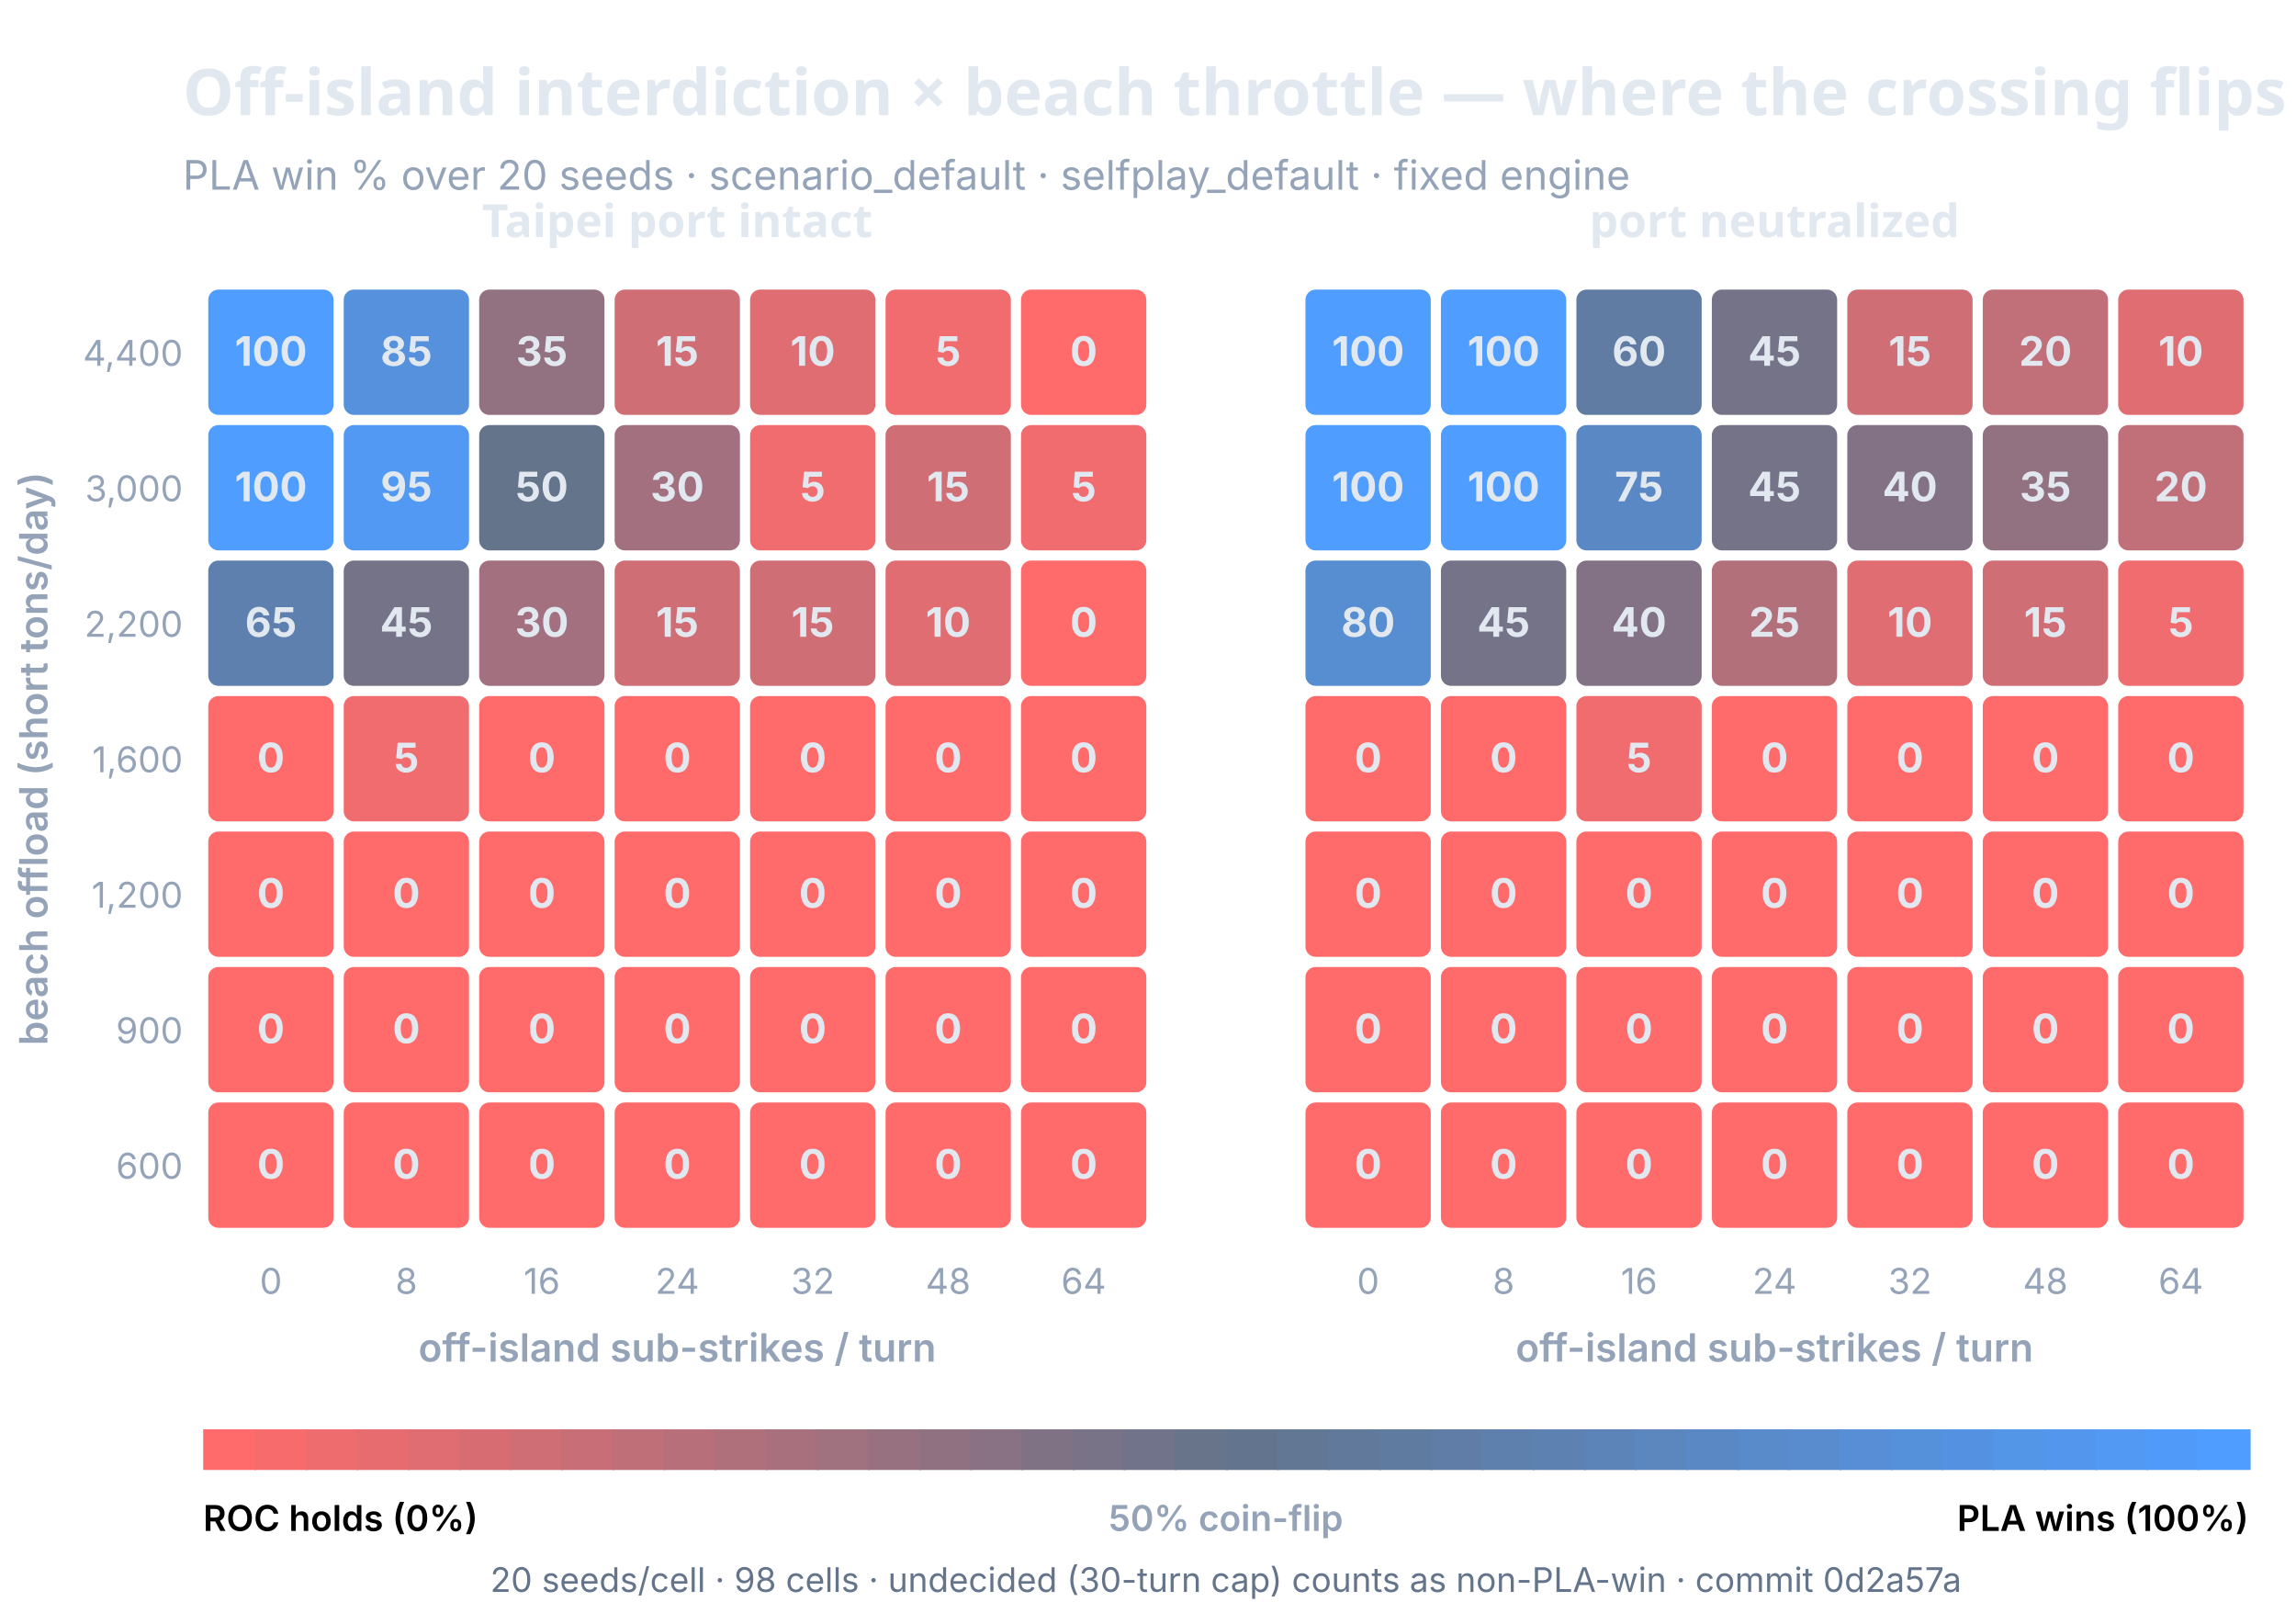
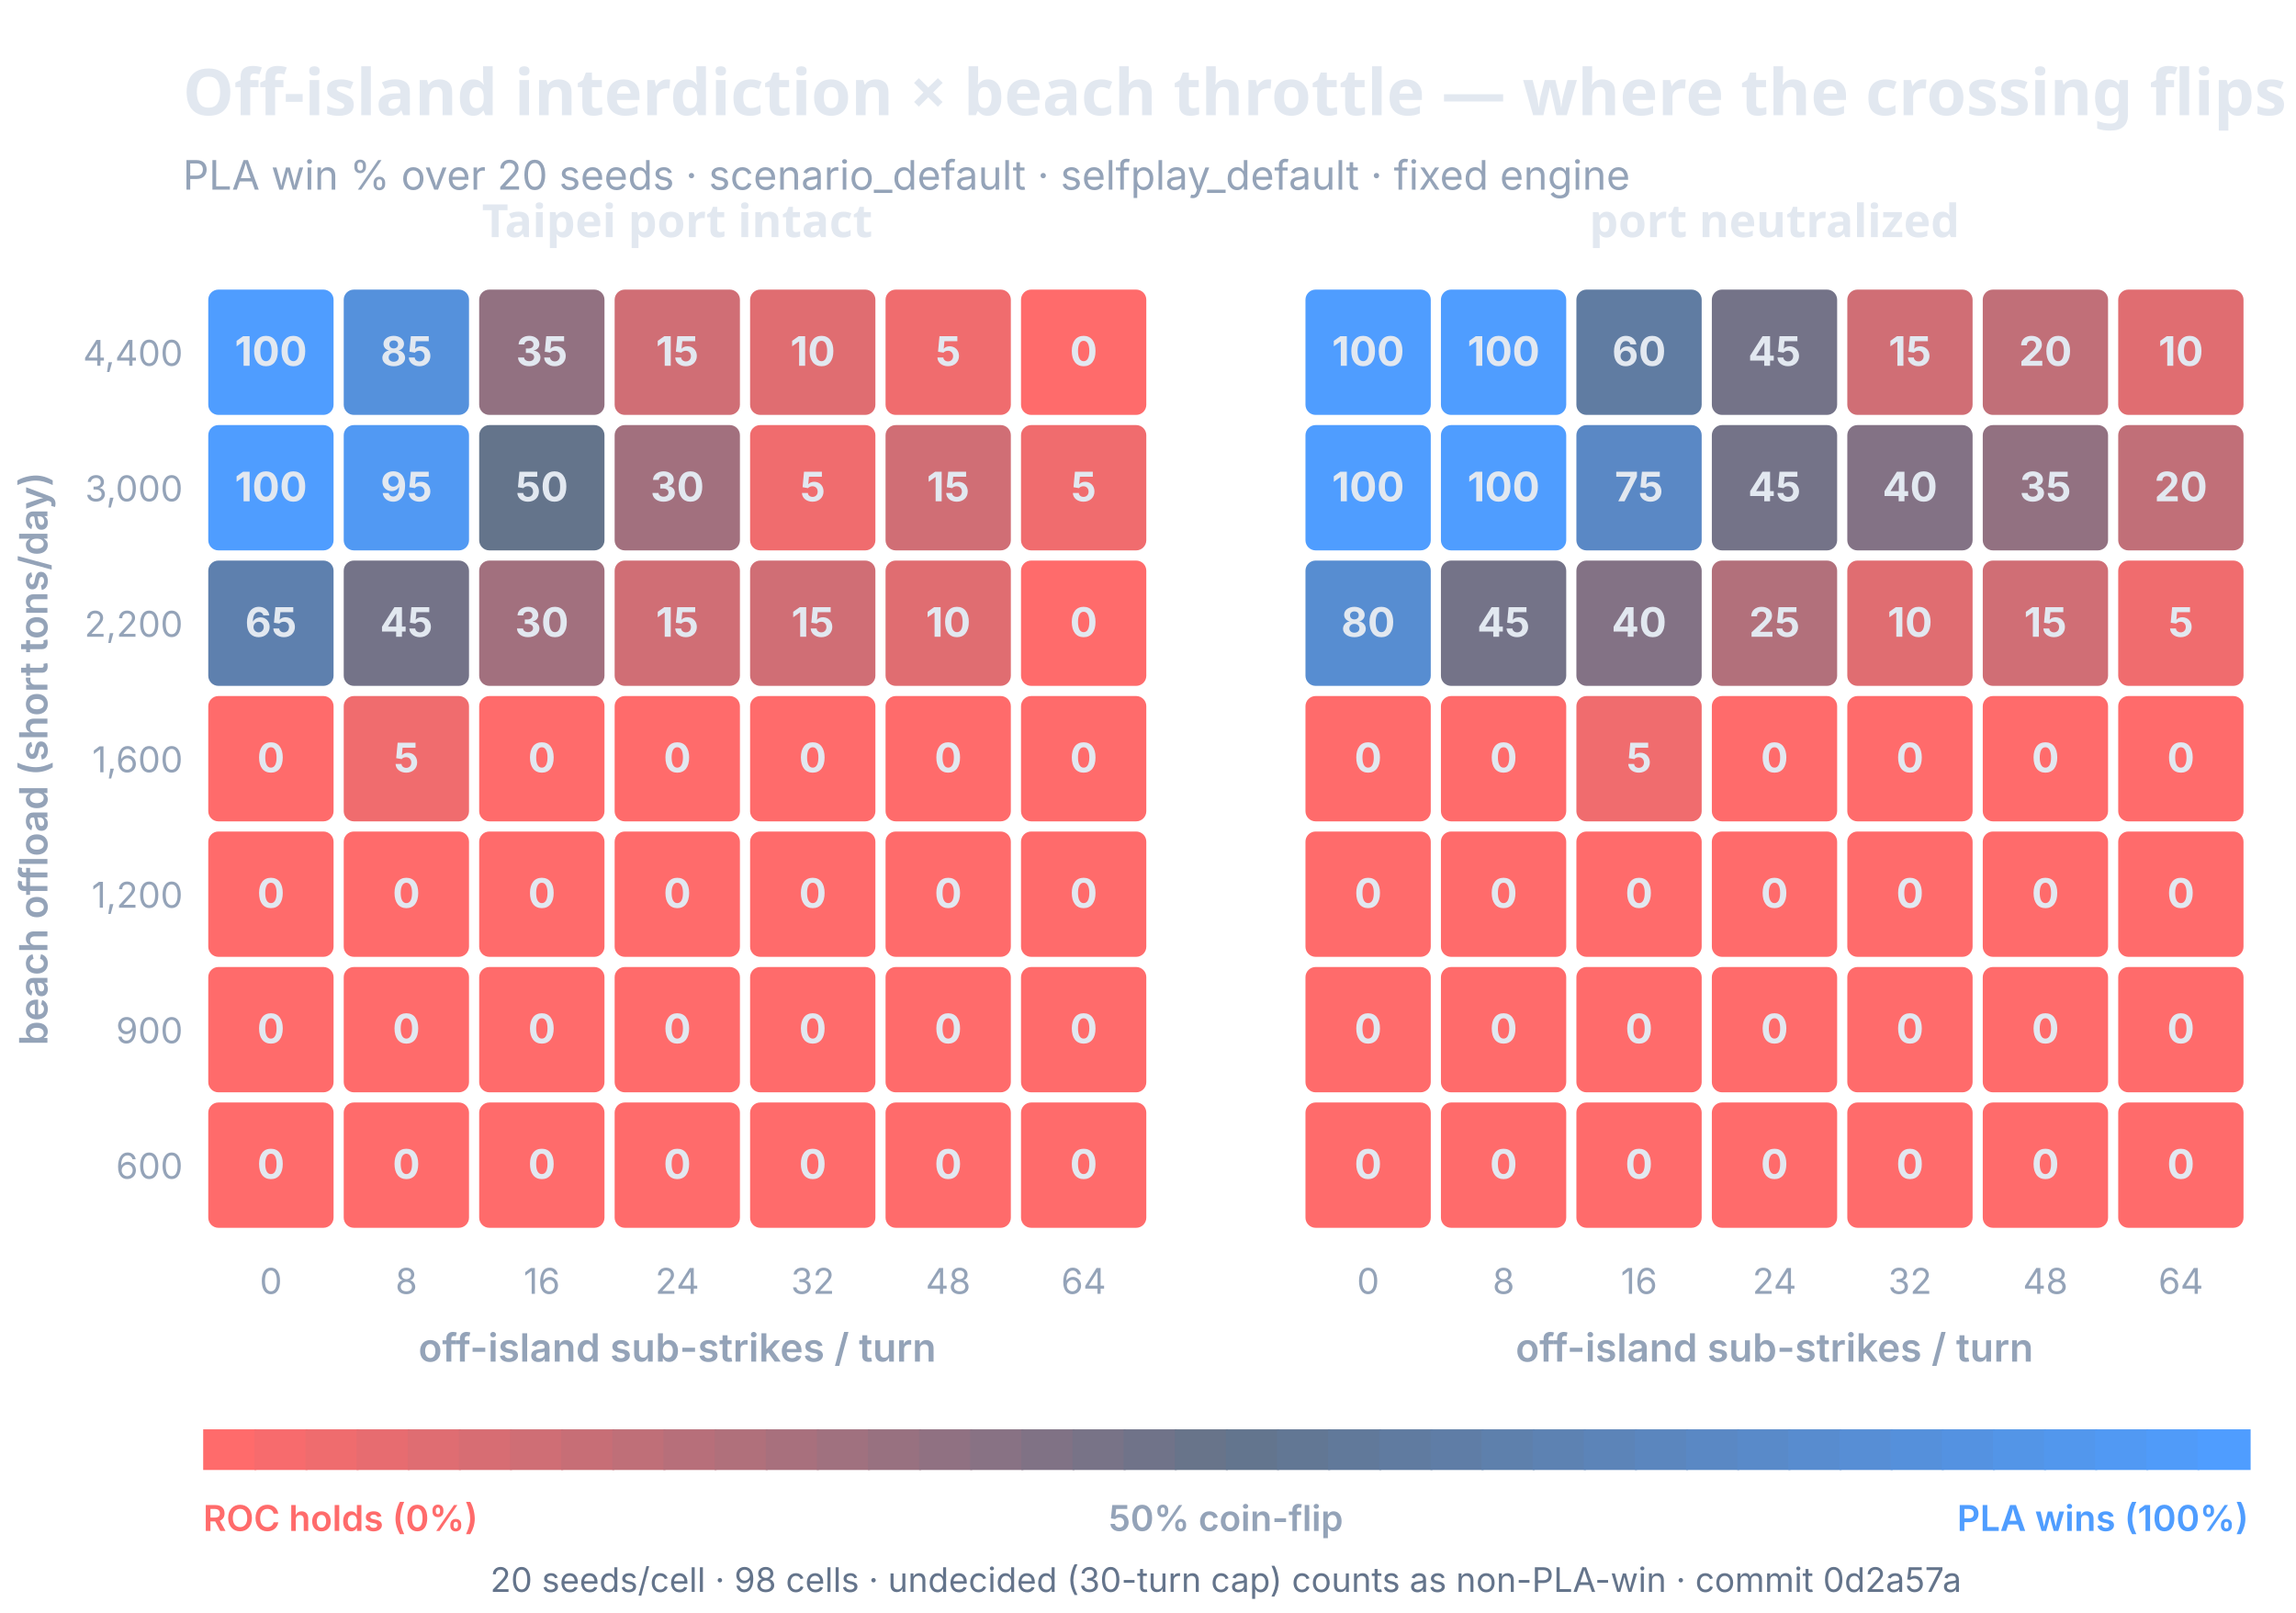
<svg xmlns="http://www.w3.org/2000/svg" viewBox="0 0 678 476" width="100%" role="img" aria-label="Off-island interdiction × beach throttle — where the crossing flips" style="max-width:100%;height:auto;">
  <text x="54" y="34" font-family="Outfit, sans-serif" font-size="19" font-weight="700" fill="#e2e8f0" text-anchor="start">Off-island interdiction × beach throttle — where the crossing flips</text>
  <text x="54" y="56" font-family="Inter, sans-serif" font-size="12" font-weight="400" fill="#94a3b8" text-anchor="start">PLA win % over 20 seeds · scenario_default · selfplay_default · fixed engine</text>
  <text x="200.0" y="70" font-family="Outfit, sans-serif" font-size="13.5" font-weight="700" fill="#e2e8f0" text-anchor="middle">Taipei port intact</text>
  <rect x="61.5" y="85.5" width="37.0" height="37.0" rx="3" fill="#4f9dff" />
  <text x="80.0" y="108.0" font-family="Inter, sans-serif" font-size="12" font-weight="700" fill="#e2e8f0" text-anchor="middle">100</text>
  <rect x="101.5" y="85.5" width="37.0" height="37.0" rx="3" fill="#5591dc" />
  <text x="120.0" y="108.0" font-family="Inter, sans-serif" font-size="12" font-weight="700" fill="#e2e8f0" text-anchor="middle">85</text>
  <rect x="141.5" y="85.5" width="37.0" height="37.0" rx="3" fill="#927181" />
  <text x="160.0" y="108.0" font-family="Inter, sans-serif" font-size="12" font-weight="700" fill="#e2e8f0" text-anchor="middle">35</text>
  <rect x="181.5" y="85.5" width="37.0" height="37.0" rx="3" fill="#d06e75" />
  <text x="200.0" y="108.0" font-family="Inter, sans-serif" font-size="12" font-weight="700" fill="#e2e8f0" text-anchor="middle">15</text>
  <rect x="221.5" y="85.5" width="37.0" height="37.0" rx="3" fill="#e06d71" />
  <text x="240.0" y="108.0" font-family="Inter, sans-serif" font-size="12" font-weight="700" fill="#e2e8f0" text-anchor="middle">10</text>
  <rect x="261.5" y="85.5" width="37.0" height="37.0" rx="3" fill="#f06c6e" />
  <text x="280.0" y="108.0" font-family="Inter, sans-serif" font-size="12" font-weight="700" fill="#e2e8f0" text-anchor="middle">5</text>
  <rect x="301.5" y="85.5" width="37.0" height="37.0" rx="3" fill="#ff6b6b" />
  <text x="320.0" y="108.0" font-family="Inter, sans-serif" font-size="12" font-weight="700" fill="#e2e8f0" text-anchor="middle">0</text>
  <rect x="61.5" y="125.5" width="37.0" height="37.0" rx="3" fill="#4f9dff" />
  <text x="80.0" y="148.0" font-family="Inter, sans-serif" font-size="12" font-weight="700" fill="#e2e8f0" text-anchor="middle">100</text>
  <rect x="101.5" y="125.5" width="37.0" height="37.0" rx="3" fill="#5199f3" />
  <text x="120.0" y="148.0" font-family="Inter, sans-serif" font-size="12" font-weight="700" fill="#e2e8f0" text-anchor="middle">95</text>
  <rect x="141.5" y="125.5" width="37.0" height="37.0" rx="3" fill="#64748b" />
  <text x="160.0" y="148.0" font-family="Inter, sans-serif" font-size="12" font-weight="700" fill="#e2e8f0" text-anchor="middle">50</text>
  <rect x="181.5" y="125.5" width="37.0" height="37.0" rx="3" fill="#a2707e" />
  <text x="200.0" y="148.0" font-family="Inter, sans-serif" font-size="12" font-weight="700" fill="#e2e8f0" text-anchor="middle">30</text>
  <rect x="221.5" y="125.5" width="37.0" height="37.0" rx="3" fill="#f06c6e" />
  <text x="240.0" y="148.0" font-family="Inter, sans-serif" font-size="12" font-weight="700" fill="#e2e8f0" text-anchor="middle">5</text>
  <rect x="261.5" y="125.5" width="37.0" height="37.0" rx="3" fill="#d06e75" />
  <text x="280.0" y="148.0" font-family="Inter, sans-serif" font-size="12" font-weight="700" fill="#e2e8f0" text-anchor="middle">15</text>
  <rect x="301.5" y="125.5" width="37.0" height="37.0" rx="3" fill="#f06c6e" />
  <text x="320.0" y="148.0" font-family="Inter, sans-serif" font-size="12" font-weight="700" fill="#e2e8f0" text-anchor="middle">5</text>
  <rect x="61.5" y="165.5" width="37.0" height="37.0" rx="3" fill="#5e80ae" />
  <text x="80.0" y="188.0" font-family="Inter, sans-serif" font-size="12" font-weight="700" fill="#e2e8f0" text-anchor="middle">65</text>
  <rect x="101.5" y="165.5" width="37.0" height="37.0" rx="3" fill="#747388" />
  <text x="120.0" y="188.0" font-family="Inter, sans-serif" font-size="12" font-weight="700" fill="#e2e8f0" text-anchor="middle">45</text>
  <rect x="141.5" y="165.5" width="37.0" height="37.0" rx="3" fill="#a2707e" />
  <text x="160.0" y="188.0" font-family="Inter, sans-serif" font-size="12" font-weight="700" fill="#e2e8f0" text-anchor="middle">30</text>
  <rect x="181.5" y="165.5" width="37.0" height="37.0" rx="3" fill="#d06e75" />
  <text x="200.0" y="188.0" font-family="Inter, sans-serif" font-size="12" font-weight="700" fill="#e2e8f0" text-anchor="middle">15</text>
  <rect x="221.5" y="165.5" width="37.0" height="37.0" rx="3" fill="#d06e75" />
  <text x="240.0" y="188.0" font-family="Inter, sans-serif" font-size="12" font-weight="700" fill="#e2e8f0" text-anchor="middle">15</text>
  <rect x="261.5" y="165.5" width="37.0" height="37.0" rx="3" fill="#e06d71" />
  <text x="280.0" y="188.0" font-family="Inter, sans-serif" font-size="12" font-weight="700" fill="#e2e8f0" text-anchor="middle">10</text>
  <rect x="301.5" y="165.5" width="37.0" height="37.0" rx="3" fill="#ff6b6b" />
  <text x="320.0" y="188.0" font-family="Inter, sans-serif" font-size="12" font-weight="700" fill="#e2e8f0" text-anchor="middle">0</text>
  <rect x="61.5" y="205.5" width="37.0" height="37.0" rx="3" fill="#ff6b6b" />
  <text x="80.0" y="228.0" font-family="Inter, sans-serif" font-size="12" font-weight="700" fill="#e2e8f0" text-anchor="middle">0</text>
  <rect x="101.5" y="205.5" width="37.0" height="37.0" rx="3" fill="#f06c6e" />
  <text x="120.0" y="228.0" font-family="Inter, sans-serif" font-size="12" font-weight="700" fill="#e2e8f0" text-anchor="middle">5</text>
  <rect x="141.5" y="205.5" width="37.0" height="37.0" rx="3" fill="#ff6b6b" />
  <text x="160.0" y="228.0" font-family="Inter, sans-serif" font-size="12" font-weight="700" fill="#e2e8f0" text-anchor="middle">0</text>
  <rect x="181.5" y="205.5" width="37.0" height="37.0" rx="3" fill="#ff6b6b" />
  <text x="200.0" y="228.0" font-family="Inter, sans-serif" font-size="12" font-weight="700" fill="#e2e8f0" text-anchor="middle">0</text>
  <rect x="221.5" y="205.5" width="37.0" height="37.0" rx="3" fill="#ff6b6b" />
  <text x="240.0" y="228.0" font-family="Inter, sans-serif" font-size="12" font-weight="700" fill="#e2e8f0" text-anchor="middle">0</text>
  <rect x="261.5" y="205.5" width="37.0" height="37.0" rx="3" fill="#ff6b6b" />
  <text x="280.0" y="228.0" font-family="Inter, sans-serif" font-size="12" font-weight="700" fill="#e2e8f0" text-anchor="middle">0</text>
  <rect x="301.5" y="205.5" width="37.0" height="37.0" rx="3" fill="#ff6b6b" />
  <text x="320.0" y="228.0" font-family="Inter, sans-serif" font-size="12" font-weight="700" fill="#e2e8f0" text-anchor="middle">0</text>
  <rect x="61.5" y="245.5" width="37.0" height="37.0" rx="3" fill="#ff6b6b" />
  <text x="80.0" y="268.0" font-family="Inter, sans-serif" font-size="12" font-weight="700" fill="#e2e8f0" text-anchor="middle">0</text>
  <rect x="101.5" y="245.5" width="37.0" height="37.0" rx="3" fill="#ff6b6b" />
  <text x="120.0" y="268.0" font-family="Inter, sans-serif" font-size="12" font-weight="700" fill="#e2e8f0" text-anchor="middle">0</text>
  <rect x="141.5" y="245.5" width="37.0" height="37.0" rx="3" fill="#ff6b6b" />
  <text x="160.0" y="268.0" font-family="Inter, sans-serif" font-size="12" font-weight="700" fill="#e2e8f0" text-anchor="middle">0</text>
  <rect x="181.5" y="245.5" width="37.0" height="37.0" rx="3" fill="#ff6b6b" />
  <text x="200.0" y="268.0" font-family="Inter, sans-serif" font-size="12" font-weight="700" fill="#e2e8f0" text-anchor="middle">0</text>
  <rect x="221.5" y="245.5" width="37.0" height="37.0" rx="3" fill="#ff6b6b" />
  <text x="240.0" y="268.0" font-family="Inter, sans-serif" font-size="12" font-weight="700" fill="#e2e8f0" text-anchor="middle">0</text>
  <rect x="261.5" y="245.5" width="37.0" height="37.0" rx="3" fill="#ff6b6b" />
  <text x="280.0" y="268.0" font-family="Inter, sans-serif" font-size="12" font-weight="700" fill="#e2e8f0" text-anchor="middle">0</text>
  <rect x="301.5" y="245.5" width="37.0" height="37.0" rx="3" fill="#ff6b6b" />
  <text x="320.0" y="268.0" font-family="Inter, sans-serif" font-size="12" font-weight="700" fill="#e2e8f0" text-anchor="middle">0</text>
  <rect x="61.5" y="285.5" width="37.0" height="37.0" rx="3" fill="#ff6b6b" />
  <text x="80.0" y="308.0" font-family="Inter, sans-serif" font-size="12" font-weight="700" fill="#e2e8f0" text-anchor="middle">0</text>
  <rect x="101.5" y="285.5" width="37.0" height="37.0" rx="3" fill="#ff6b6b" />
  <text x="120.0" y="308.0" font-family="Inter, sans-serif" font-size="12" font-weight="700" fill="#e2e8f0" text-anchor="middle">0</text>
  <rect x="141.5" y="285.5" width="37.0" height="37.0" rx="3" fill="#ff6b6b" />
  <text x="160.0" y="308.0" font-family="Inter, sans-serif" font-size="12" font-weight="700" fill="#e2e8f0" text-anchor="middle">0</text>
  <rect x="181.5" y="285.5" width="37.0" height="37.0" rx="3" fill="#ff6b6b" />
  <text x="200.0" y="308.0" font-family="Inter, sans-serif" font-size="12" font-weight="700" fill="#e2e8f0" text-anchor="middle">0</text>
  <rect x="221.5" y="285.5" width="37.0" height="37.0" rx="3" fill="#ff6b6b" />
  <text x="240.0" y="308.0" font-family="Inter, sans-serif" font-size="12" font-weight="700" fill="#e2e8f0" text-anchor="middle">0</text>
  <rect x="261.5" y="285.5" width="37.0" height="37.0" rx="3" fill="#ff6b6b" />
  <text x="280.0" y="308.0" font-family="Inter, sans-serif" font-size="12" font-weight="700" fill="#e2e8f0" text-anchor="middle">0</text>
  <rect x="301.5" y="285.5" width="37.0" height="37.0" rx="3" fill="#ff6b6b" />
  <text x="320.0" y="308.0" font-family="Inter, sans-serif" font-size="12" font-weight="700" fill="#e2e8f0" text-anchor="middle">0</text>
  <rect x="61.5" y="325.5" width="37.0" height="37.0" rx="3" fill="#ff6b6b" />
  <text x="80.0" y="348.0" font-family="Inter, sans-serif" font-size="12" font-weight="700" fill="#e2e8f0" text-anchor="middle">0</text>
  <rect x="101.5" y="325.5" width="37.0" height="37.0" rx="3" fill="#ff6b6b" />
  <text x="120.0" y="348.0" font-family="Inter, sans-serif" font-size="12" font-weight="700" fill="#e2e8f0" text-anchor="middle">0</text>
  <rect x="141.5" y="325.5" width="37.0" height="37.0" rx="3" fill="#ff6b6b" />
  <text x="160.0" y="348.0" font-family="Inter, sans-serif" font-size="12" font-weight="700" fill="#e2e8f0" text-anchor="middle">0</text>
  <rect x="181.5" y="325.5" width="37.0" height="37.0" rx="3" fill="#ff6b6b" />
  <text x="200.0" y="348.0" font-family="Inter, sans-serif" font-size="12" font-weight="700" fill="#e2e8f0" text-anchor="middle">0</text>
  <rect x="221.5" y="325.5" width="37.0" height="37.0" rx="3" fill="#ff6b6b" />
  <text x="240.0" y="348.0" font-family="Inter, sans-serif" font-size="12" font-weight="700" fill="#e2e8f0" text-anchor="middle">0</text>
  <rect x="261.5" y="325.5" width="37.0" height="37.0" rx="3" fill="#ff6b6b" />
  <text x="280.0" y="348.0" font-family="Inter, sans-serif" font-size="12" font-weight="700" fill="#e2e8f0" text-anchor="middle">0</text>
  <rect x="301.5" y="325.5" width="37.0" height="37.0" rx="3" fill="#ff6b6b" />
  <text x="320.0" y="348.0" font-family="Inter, sans-serif" font-size="12" font-weight="700" fill="#e2e8f0" text-anchor="middle">0</text>
  <text x="80.0" y="382" font-family="Inter, sans-serif" font-size="10.5" font-weight="400" fill="#94a3b8" text-anchor="middle">0</text>
  <text x="120.0" y="382" font-family="Inter, sans-serif" font-size="10.5" font-weight="400" fill="#94a3b8" text-anchor="middle">8</text>
  <text x="160.0" y="382" font-family="Inter, sans-serif" font-size="10.5" font-weight="400" fill="#94a3b8" text-anchor="middle">16</text>
  <text x="200.0" y="382" font-family="Inter, sans-serif" font-size="10.5" font-weight="400" fill="#94a3b8" text-anchor="middle">24</text>
  <text x="240.0" y="382" font-family="Inter, sans-serif" font-size="10.5" font-weight="400" fill="#94a3b8" text-anchor="middle">32</text>
  <text x="280.0" y="382" font-family="Inter, sans-serif" font-size="10.5" font-weight="400" fill="#94a3b8" text-anchor="middle">48</text>
  <text x="320.0" y="382" font-family="Inter, sans-serif" font-size="10.5" font-weight="400" fill="#94a3b8" text-anchor="middle">64</text>
  <text x="200.0" y="402" font-family="Inter, sans-serif" font-size="11.5" font-weight="600" fill="#94a3b8" text-anchor="middle">off-island sub-strikes / turn</text>
  <text x="524.0" y="70" font-family="Outfit, sans-serif" font-size="13.5" font-weight="700" fill="#e2e8f0" text-anchor="middle">port neutralized</text>
  <rect x="385.5" y="85.5" width="37.0" height="37.0" rx="3" fill="#4f9dff" />
  <text x="404.0" y="108.0" font-family="Inter, sans-serif" font-size="12" font-weight="700" fill="#e2e8f0" text-anchor="middle">100</text>
  <rect x="425.5" y="85.5" width="37.0" height="37.0" rx="3" fill="#4f9dff" />
  <text x="444.0" y="108.0" font-family="Inter, sans-serif" font-size="12" font-weight="700" fill="#e2e8f0" text-anchor="middle">100</text>
  <rect x="465.5" y="85.5" width="37.0" height="37.0" rx="3" fill="#607ca2" />
  <text x="484.0" y="108.0" font-family="Inter, sans-serif" font-size="12" font-weight="700" fill="#e2e8f0" text-anchor="middle">60</text>
  <rect x="505.5" y="85.5" width="37.0" height="37.0" rx="3" fill="#747388" />
  <text x="524.0" y="108.0" font-family="Inter, sans-serif" font-size="12" font-weight="700" fill="#e2e8f0" text-anchor="middle">45</text>
  <rect x="545.5" y="85.5" width="37.0" height="37.0" rx="3" fill="#d06e75" />
  <text x="564.0" y="108.0" font-family="Inter, sans-serif" font-size="12" font-weight="700" fill="#e2e8f0" text-anchor="middle">15</text>
  <rect x="585.5" y="85.5" width="37.0" height="37.0" rx="3" fill="#c16f78" />
  <text x="604.0" y="108.0" font-family="Inter, sans-serif" font-size="12" font-weight="700" fill="#e2e8f0" text-anchor="middle">20</text>
  <rect x="625.5" y="85.5" width="37.0" height="37.0" rx="3" fill="#e06d71" />
  <text x="644.0" y="108.0" font-family="Inter, sans-serif" font-size="12" font-weight="700" fill="#e2e8f0" text-anchor="middle">10</text>
  <rect x="385.5" y="125.5" width="37.0" height="37.0" rx="3" fill="#4f9dff" />
  <text x="404.0" y="148.0" font-family="Inter, sans-serif" font-size="12" font-weight="700" fill="#e2e8f0" text-anchor="middle">100</text>
  <rect x="425.5" y="125.5" width="37.0" height="37.0" rx="3" fill="#4f9dff" />
  <text x="444.0" y="148.0" font-family="Inter, sans-serif" font-size="12" font-weight="700" fill="#e2e8f0" text-anchor="middle">100</text>
  <rect x="465.5" y="125.5" width="37.0" height="37.0" rx="3" fill="#5a88c5" />
  <text x="484.0" y="148.0" font-family="Inter, sans-serif" font-size="12" font-weight="700" fill="#e2e8f0" text-anchor="middle">75</text>
  <rect x="505.5" y="125.5" width="37.0" height="37.0" rx="3" fill="#747388" />
  <text x="524.0" y="148.0" font-family="Inter, sans-serif" font-size="12" font-weight="700" fill="#e2e8f0" text-anchor="middle">45</text>
  <rect x="545.5" y="125.5" width="37.0" height="37.0" rx="3" fill="#837285" />
  <text x="564.0" y="148.0" font-family="Inter, sans-serif" font-size="12" font-weight="700" fill="#e2e8f0" text-anchor="middle">40</text>
  <rect x="585.5" y="125.5" width="37.0" height="37.0" rx="3" fill="#927181" />
  <text x="604.0" y="148.0" font-family="Inter, sans-serif" font-size="12" font-weight="700" fill="#e2e8f0" text-anchor="middle">35</text>
  <rect x="625.5" y="125.5" width="37.0" height="37.0" rx="3" fill="#c16f78" />
  <text x="644.0" y="148.0" font-family="Inter, sans-serif" font-size="12" font-weight="700" fill="#e2e8f0" text-anchor="middle">20</text>
  <rect x="385.5" y="165.5" width="37.0" height="37.0" rx="3" fill="#578dd1" />
  <text x="404.0" y="188.0" font-family="Inter, sans-serif" font-size="12" font-weight="700" fill="#e2e8f0" text-anchor="middle">80</text>
  <rect x="425.5" y="165.5" width="37.0" height="37.0" rx="3" fill="#747388" />
  <text x="444.0" y="188.0" font-family="Inter, sans-serif" font-size="12" font-weight="700" fill="#e2e8f0" text-anchor="middle">45</text>
  <rect x="465.5" y="165.5" width="37.0" height="37.0" rx="3" fill="#837285" />
  <text x="484.0" y="188.0" font-family="Inter, sans-serif" font-size="12" font-weight="700" fill="#e2e8f0" text-anchor="middle">40</text>
  <rect x="505.5" y="165.5" width="37.0" height="37.0" rx="3" fill="#b2707b" />
  <text x="524.0" y="188.0" font-family="Inter, sans-serif" font-size="12" font-weight="700" fill="#e2e8f0" text-anchor="middle">25</text>
  <rect x="545.5" y="165.5" width="37.0" height="37.0" rx="3" fill="#e06d71" />
  <text x="564.0" y="188.0" font-family="Inter, sans-serif" font-size="12" font-weight="700" fill="#e2e8f0" text-anchor="middle">10</text>
  <rect x="585.5" y="165.5" width="37.0" height="37.0" rx="3" fill="#d06e75" />
  <text x="604.0" y="188.0" font-family="Inter, sans-serif" font-size="12" font-weight="700" fill="#e2e8f0" text-anchor="middle">15</text>
  <rect x="625.5" y="165.5" width="37.0" height="37.0" rx="3" fill="#f06c6e" />
  <text x="644.0" y="188.0" font-family="Inter, sans-serif" font-size="12" font-weight="700" fill="#e2e8f0" text-anchor="middle">5</text>
  <rect x="385.5" y="205.5" width="37.0" height="37.0" rx="3" fill="#ff6b6b" />
  <text x="404.0" y="228.0" font-family="Inter, sans-serif" font-size="12" font-weight="700" fill="#e2e8f0" text-anchor="middle">0</text>
  <rect x="425.5" y="205.5" width="37.0" height="37.0" rx="3" fill="#ff6b6b" />
  <text x="444.0" y="228.0" font-family="Inter, sans-serif" font-size="12" font-weight="700" fill="#e2e8f0" text-anchor="middle">0</text>
  <rect x="465.5" y="205.5" width="37.0" height="37.0" rx="3" fill="#f06c6e" />
  <text x="484.0" y="228.0" font-family="Inter, sans-serif" font-size="12" font-weight="700" fill="#e2e8f0" text-anchor="middle">5</text>
  <rect x="505.5" y="205.5" width="37.0" height="37.0" rx="3" fill="#ff6b6b" />
  <text x="524.0" y="228.0" font-family="Inter, sans-serif" font-size="12" font-weight="700" fill="#e2e8f0" text-anchor="middle">0</text>
  <rect x="545.5" y="205.5" width="37.0" height="37.0" rx="3" fill="#ff6b6b" />
  <text x="564.0" y="228.0" font-family="Inter, sans-serif" font-size="12" font-weight="700" fill="#e2e8f0" text-anchor="middle">0</text>
  <rect x="585.5" y="205.5" width="37.0" height="37.0" rx="3" fill="#ff6b6b" />
  <text x="604.0" y="228.0" font-family="Inter, sans-serif" font-size="12" font-weight="700" fill="#e2e8f0" text-anchor="middle">0</text>
  <rect x="625.5" y="205.5" width="37.0" height="37.0" rx="3" fill="#ff6b6b" />
  <text x="644.0" y="228.0" font-family="Inter, sans-serif" font-size="12" font-weight="700" fill="#e2e8f0" text-anchor="middle">0</text>
  <rect x="385.5" y="245.5" width="37.0" height="37.0" rx="3" fill="#ff6b6b" />
  <text x="404.0" y="268.0" font-family="Inter, sans-serif" font-size="12" font-weight="700" fill="#e2e8f0" text-anchor="middle">0</text>
  <rect x="425.5" y="245.5" width="37.0" height="37.0" rx="3" fill="#ff6b6b" />
  <text x="444.0" y="268.0" font-family="Inter, sans-serif" font-size="12" font-weight="700" fill="#e2e8f0" text-anchor="middle">0</text>
  <rect x="465.5" y="245.5" width="37.0" height="37.0" rx="3" fill="#ff6b6b" />
  <text x="484.0" y="268.0" font-family="Inter, sans-serif" font-size="12" font-weight="700" fill="#e2e8f0" text-anchor="middle">0</text>
  <rect x="505.5" y="245.5" width="37.0" height="37.0" rx="3" fill="#ff6b6b" />
  <text x="524.0" y="268.0" font-family="Inter, sans-serif" font-size="12" font-weight="700" fill="#e2e8f0" text-anchor="middle">0</text>
  <rect x="545.5" y="245.5" width="37.0" height="37.0" rx="3" fill="#ff6b6b" />
  <text x="564.0" y="268.0" font-family="Inter, sans-serif" font-size="12" font-weight="700" fill="#e2e8f0" text-anchor="middle">0</text>
  <rect x="585.5" y="245.5" width="37.0" height="37.0" rx="3" fill="#ff6b6b" />
  <text x="604.0" y="268.0" font-family="Inter, sans-serif" font-size="12" font-weight="700" fill="#e2e8f0" text-anchor="middle">0</text>
  <rect x="625.5" y="245.5" width="37.0" height="37.0" rx="3" fill="#ff6b6b" />
  <text x="644.0" y="268.0" font-family="Inter, sans-serif" font-size="12" font-weight="700" fill="#e2e8f0" text-anchor="middle">0</text>
  <rect x="385.5" y="285.5" width="37.0" height="37.0" rx="3" fill="#ff6b6b" />
  <text x="404.0" y="308.0" font-family="Inter, sans-serif" font-size="12" font-weight="700" fill="#e2e8f0" text-anchor="middle">0</text>
  <rect x="425.5" y="285.5" width="37.0" height="37.0" rx="3" fill="#ff6b6b" />
  <text x="444.0" y="308.0" font-family="Inter, sans-serif" font-size="12" font-weight="700" fill="#e2e8f0" text-anchor="middle">0</text>
  <rect x="465.5" y="285.5" width="37.0" height="37.0" rx="3" fill="#ff6b6b" />
  <text x="484.0" y="308.0" font-family="Inter, sans-serif" font-size="12" font-weight="700" fill="#e2e8f0" text-anchor="middle">0</text>
  <rect x="505.5" y="285.5" width="37.0" height="37.0" rx="3" fill="#ff6b6b" />
  <text x="524.0" y="308.0" font-family="Inter, sans-serif" font-size="12" font-weight="700" fill="#e2e8f0" text-anchor="middle">0</text>
  <rect x="545.5" y="285.5" width="37.0" height="37.0" rx="3" fill="#ff6b6b" />
  <text x="564.0" y="308.0" font-family="Inter, sans-serif" font-size="12" font-weight="700" fill="#e2e8f0" text-anchor="middle">0</text>
  <rect x="585.5" y="285.5" width="37.0" height="37.0" rx="3" fill="#ff6b6b" />
  <text x="604.0" y="308.0" font-family="Inter, sans-serif" font-size="12" font-weight="700" fill="#e2e8f0" text-anchor="middle">0</text>
  <rect x="625.5" y="285.5" width="37.0" height="37.0" rx="3" fill="#ff6b6b" />
  <text x="644.0" y="308.0" font-family="Inter, sans-serif" font-size="12" font-weight="700" fill="#e2e8f0" text-anchor="middle">0</text>
  <rect x="385.5" y="325.5" width="37.0" height="37.0" rx="3" fill="#ff6b6b" />
  <text x="404.0" y="348.0" font-family="Inter, sans-serif" font-size="12" font-weight="700" fill="#e2e8f0" text-anchor="middle">0</text>
  <rect x="425.5" y="325.5" width="37.0" height="37.0" rx="3" fill="#ff6b6b" />
  <text x="444.0" y="348.0" font-family="Inter, sans-serif" font-size="12" font-weight="700" fill="#e2e8f0" text-anchor="middle">0</text>
  <rect x="465.5" y="325.5" width="37.0" height="37.0" rx="3" fill="#ff6b6b" />
  <text x="484.0" y="348.0" font-family="Inter, sans-serif" font-size="12" font-weight="700" fill="#e2e8f0" text-anchor="middle">0</text>
  <rect x="505.5" y="325.5" width="37.0" height="37.0" rx="3" fill="#ff6b6b" />
  <text x="524.0" y="348.0" font-family="Inter, sans-serif" font-size="12" font-weight="700" fill="#e2e8f0" text-anchor="middle">0</text>
  <rect x="545.5" y="325.5" width="37.0" height="37.0" rx="3" fill="#ff6b6b" />
  <text x="564.0" y="348.0" font-family="Inter, sans-serif" font-size="12" font-weight="700" fill="#e2e8f0" text-anchor="middle">0</text>
  <rect x="585.5" y="325.5" width="37.0" height="37.0" rx="3" fill="#ff6b6b" />
  <text x="604.0" y="348.0" font-family="Inter, sans-serif" font-size="12" font-weight="700" fill="#e2e8f0" text-anchor="middle">0</text>
  <rect x="625.5" y="325.5" width="37.0" height="37.0" rx="3" fill="#ff6b6b" />
  <text x="644.0" y="348.0" font-family="Inter, sans-serif" font-size="12" font-weight="700" fill="#e2e8f0" text-anchor="middle">0</text>
  <text x="404.0" y="382" font-family="Inter, sans-serif" font-size="10.5" font-weight="400" fill="#94a3b8" text-anchor="middle">0</text>
  <text x="444.0" y="382" font-family="Inter, sans-serif" font-size="10.5" font-weight="400" fill="#94a3b8" text-anchor="middle">8</text>
  <text x="484.0" y="382" font-family="Inter, sans-serif" font-size="10.5" font-weight="400" fill="#94a3b8" text-anchor="middle">16</text>
  <text x="524.0" y="382" font-family="Inter, sans-serif" font-size="10.5" font-weight="400" fill="#94a3b8" text-anchor="middle">24</text>
  <text x="564.0" y="382" font-family="Inter, sans-serif" font-size="10.5" font-weight="400" fill="#94a3b8" text-anchor="middle">32</text>
  <text x="604.0" y="382" font-family="Inter, sans-serif" font-size="10.5" font-weight="400" fill="#94a3b8" text-anchor="middle">48</text>
  <text x="644.0" y="382" font-family="Inter, sans-serif" font-size="10.5" font-weight="400" fill="#94a3b8" text-anchor="middle">64</text>
  <text x="524.0" y="402" font-family="Inter, sans-serif" font-size="11.5" font-weight="600" fill="#94a3b8" text-anchor="middle">off-island sub-strikes / turn</text>
  <text x="54" y="108.0" font-family="Inter, sans-serif" font-size="10.5" font-weight="400" fill="#94a3b8" text-anchor="end">4,400</text>
  <text x="54" y="148.0" font-family="Inter, sans-serif" font-size="10.5" font-weight="400" fill="#94a3b8" text-anchor="end">3,000</text>
  <text x="54" y="188.0" font-family="Inter, sans-serif" font-size="10.5" font-weight="400" fill="#94a3b8" text-anchor="end">2,200</text>
  <text x="54" y="228.0" font-family="Inter, sans-serif" font-size="10.5" font-weight="400" fill="#94a3b8" text-anchor="end">1,600</text>
  <text x="54" y="268.0" font-family="Inter, sans-serif" font-size="10.5" font-weight="400" fill="#94a3b8" text-anchor="end">1,200</text>
  <text x="54" y="308.0" font-family="Inter, sans-serif" font-size="10.5" font-weight="400" fill="#94a3b8" text-anchor="end">900</text>
  <text x="54" y="348.0" font-family="Inter, sans-serif" font-size="10.5" font-weight="400" fill="#94a3b8" text-anchor="end">600</text>
  <text x="14" y="224.0" font-family="Inter, sans-serif" font-size="11.5" font-weight="600" fill="#94a3b8" text-anchor="middle" transform="rotate(-90 14 224.0)">beach offload (short tons/day)</text>
  <rect x="60.0" y="422" width="15.7" height="12" fill="#ff6b6b" />
  <rect x="75.1" y="422" width="15.7" height="12" fill="#f76b6d" />
  <rect x="90.2" y="422" width="15.7" height="12" fill="#ef6c6e" />
  <rect x="105.3" y="422" width="15.7" height="12" fill="#e76c70" />
  <rect x="120.4" y="422" width="15.7" height="12" fill="#df6d72" />
  <rect x="135.5" y="422" width="15.7" height="12" fill="#d76d73" />
  <rect x="150.6" y="422" width="15.7" height="12" fill="#cf6e75" />
  <rect x="165.7" y="422" width="15.7" height="12" fill="#c76e76" />
  <rect x="180.8" y="422" width="15.7" height="12" fill="#bf6f78" />
  <rect x="195.9" y="422" width="15.7" height="12" fill="#b76f7a" />
  <rect x="211.0" y="422" width="15.7" height="12" fill="#b0707b" />
  <rect x="226.1" y="422" width="15.7" height="12" fill="#a8707d" />
  <rect x="241.2" y="422" width="15.7" height="12" fill="#a0717f" />
  <rect x="256.3" y="422" width="15.7" height="12" fill="#987180" />
  <rect x="271.4" y="422" width="15.7" height="12" fill="#907182" />
  <rect x="286.5" y="422" width="15.7" height="12" fill="#887284" />
  <rect x="301.6" y="422" width="15.7" height="12" fill="#807285" />
  <rect x="316.7" y="422" width="15.7" height="12" fill="#787387" />
  <rect x="331.8" y="422" width="15.7" height="12" fill="#707389" />
  <rect x="346.9" y="422" width="15.7" height="12" fill="#68748a" />
  <rect x="362.0" y="422" width="15.7" height="12" fill="#63758e" />
  <rect x="377.1" y="422" width="15.7" height="12" fill="#627794" />
  <rect x="392.2" y="422" width="15.7" height="12" fill="#61799a" />
  <rect x="407.3" y="422" width="15.7" height="12" fill="#607ba0" />
  <rect x="422.4" y="422" width="15.7" height="12" fill="#5f7da6" />
  <rect x="437.5" y="422" width="15.7" height="12" fill="#5e80ac" />
  <rect x="452.6" y="422" width="15.7" height="12" fill="#5d82b2" />
  <rect x="467.7" y="422" width="15.7" height="12" fill="#5c84b8" />
  <rect x="482.8" y="422" width="15.7" height="12" fill="#5b86be" />
  <rect x="497.9" y="422" width="15.7" height="12" fill="#5a88c4" />
  <rect x="513.0" y="422" width="15.7" height="12" fill="#598ac9" />
  <rect x="528.1" y="422" width="15.7" height="12" fill="#588ccf" />
  <rect x="543.2" y="422" width="15.7" height="12" fill="#578ed5" />
  <rect x="558.3" y="422" width="15.7" height="12" fill="#5590db" />
  <rect x="573.4" y="422" width="15.7" height="12" fill="#5492e1" />
  <rect x="588.5" y="422" width="15.7" height="12" fill="#5395e7" />
  <rect x="603.6" y="422" width="15.7" height="12" fill="#5297ed" />
  <rect x="618.7" y="422" width="15.7" height="12" fill="#5199f3" />
  <rect x="633.8" y="422" width="15.7" height="12" fill="#509bf9" />
  <rect x="648.9" y="422" width="15.7" height="12" fill="#4f9dff" />
-   <text x="60" y="452" font-family="Inter, sans-serif" font-size="10.5" font-weight="600" fill="(255, 107, 107)" text-anchor="start">ROC holds (0%)</text>
+   <text x="60" y="452" font-family="Inter, sans-serif" font-size="10.5" font-weight="600" fill="#ff6b6b" text-anchor="start">ROC holds (0%)</text>
  <text x="362.0" y="452" font-family="Inter, sans-serif" font-size="10.5" font-weight="600" fill="#94a3b8" text-anchor="middle">50% coin-flip</text>
-   <text x="664" y="452" font-family="Inter, sans-serif" font-size="10.5" font-weight="600" fill="(79, 157, 255)" text-anchor="end">PLA wins (100%)</text>
+   <text x="664" y="452" font-family="Inter, sans-serif" font-size="10.5" font-weight="600" fill="#4f9dff" text-anchor="end">PLA wins (100%)</text>
  <text x="362.0" y="470" font-family="Inter, sans-serif" font-size="10" font-weight="400" fill="#64748b" text-anchor="middle">20 seeds/cell · 98 cells · undecided (30-turn cap) counts as non-PLA-win · commit 0d2a57a</text>
</svg>
